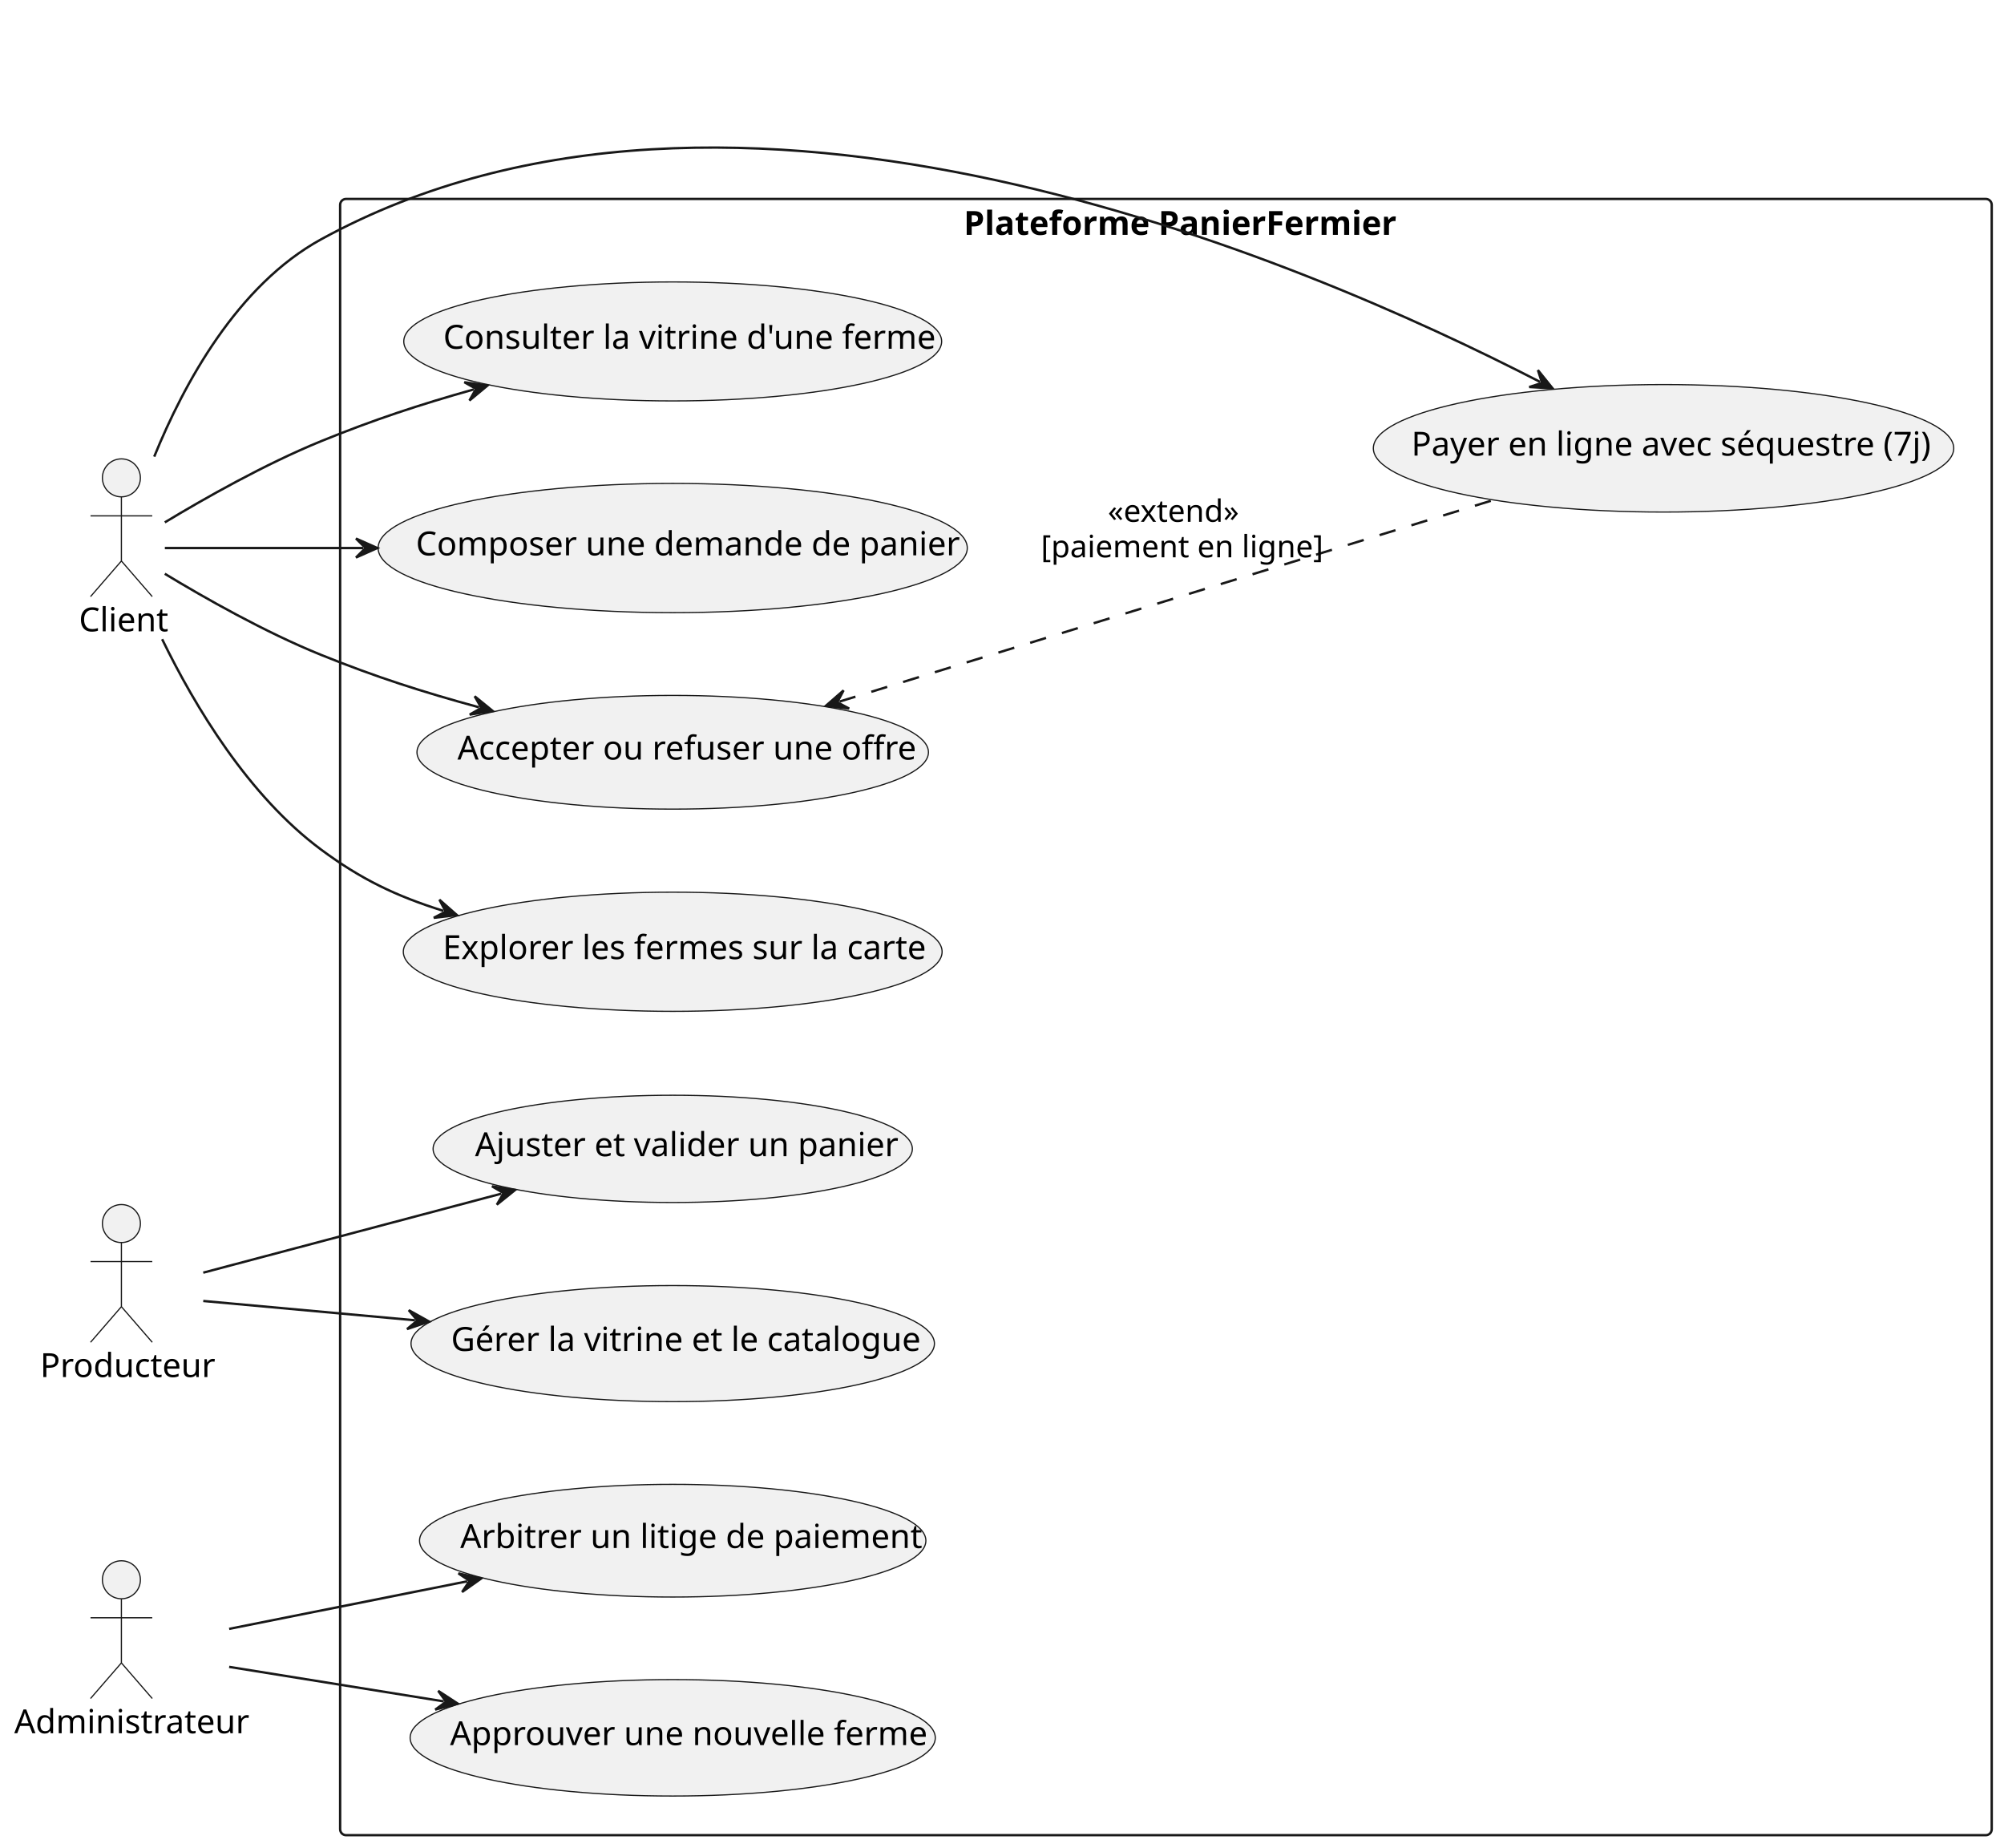
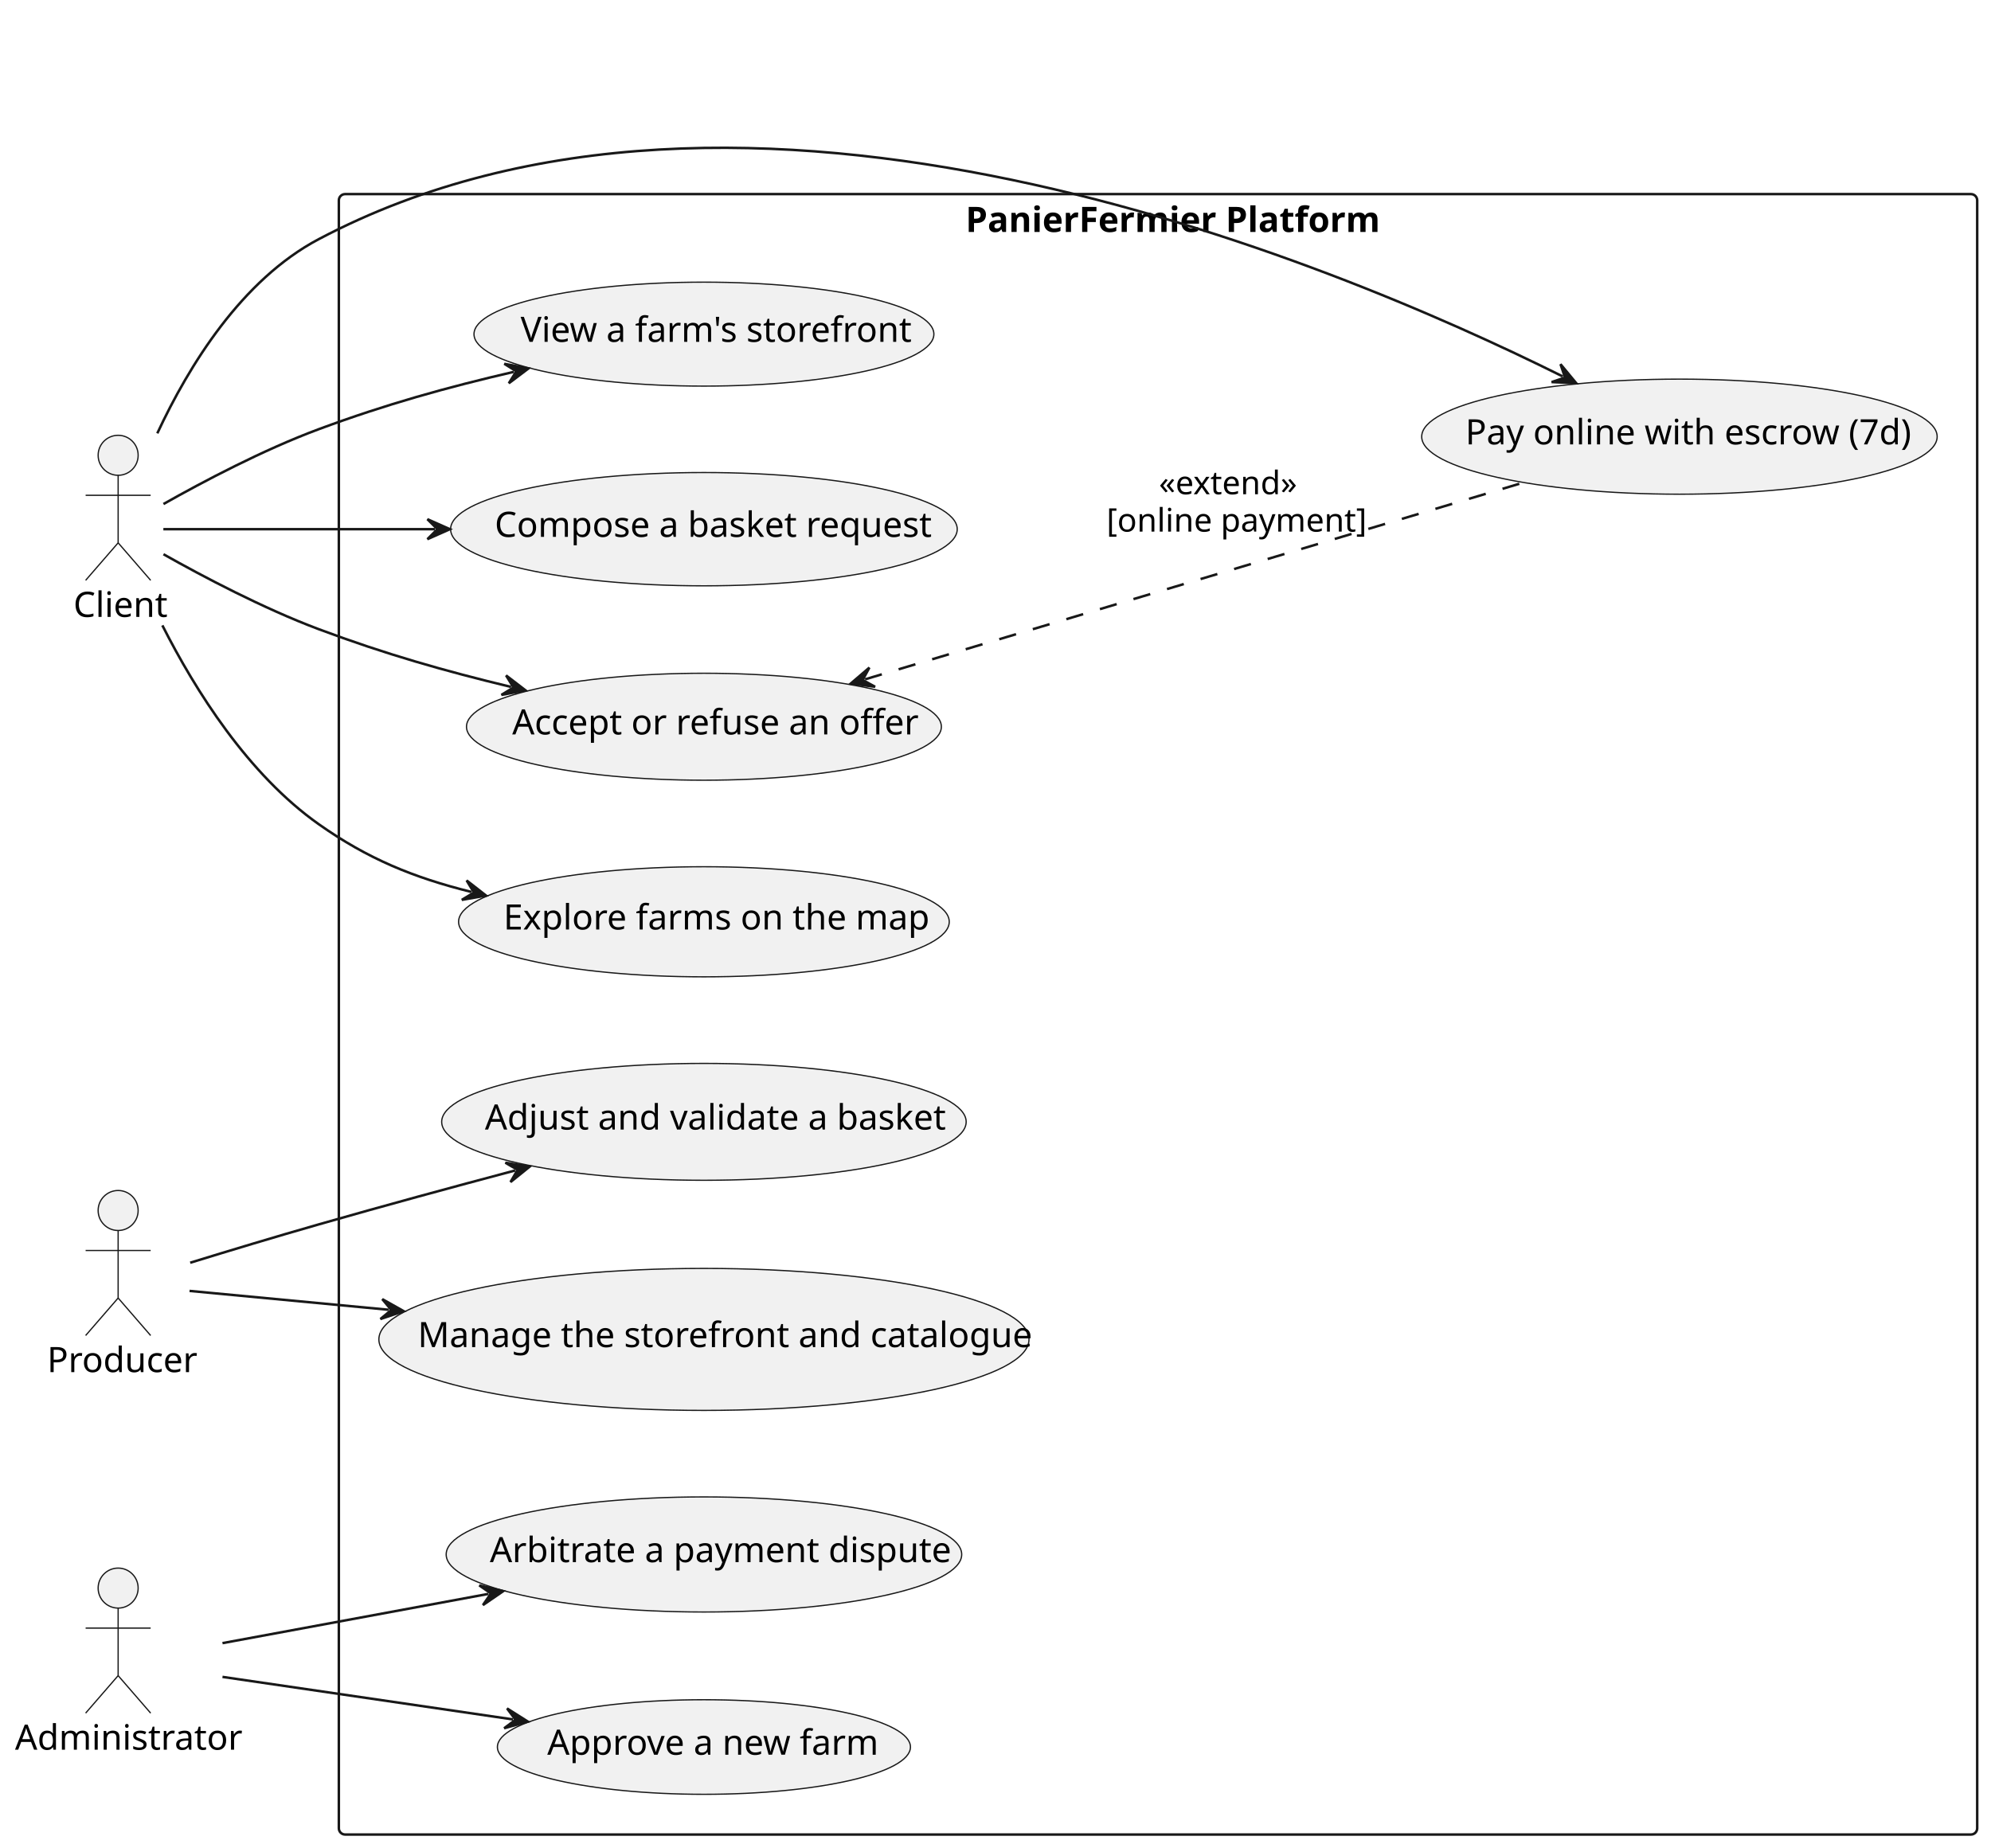
- <svg xmlns="http://www.w3.org/2000/svg" contentStyleType="text/css" data-diagram-type="DESCRIPTION" height="778px" preserveAspectRatio="none" style="width:844px;height:778px;background:#FFFFFF;" version="1.1" viewBox="0 0 844 778" width="844px" zoomAndPan="magnify">
+ <svg xmlns="http://www.w3.org/2000/svg" contentStyleType="text/css" data-diagram-type="DESCRIPTION" height="739px" preserveAspectRatio="none" style="width:796px;height:739px;background:#FFFFFF;" version="1.1" viewBox="0 0 796 739" width="796px" zoomAndPan="magnify">
  <defs />
  <g>
-     <g class="cluster" data-entity="Plateforme PanierFermier" data-source-line="206" data-uid="ent0005" id="cluster_Plateforme PanierFermier">
-       <rect fill="none" height="689" rx="2.5" ry="2.5" style="stroke:#181818;stroke-width:1;" width="695.58" x="143.25" y="83.77" />
-       <text fill="#000000" font-family="sans-serif" font-size="14" font-weight="bold" lengthAdjust="spacing" textLength="170.338" x="405.871" y="98.902">Plateforme PanierFermier</text>
+     <g class="cluster" data-entity="PanierFermier Platform" data-source-line="209" data-uid="ent0005" id="cluster_PanierFermier Platform">
+       <rect fill="none" height="656" rx="2.5" ry="2.5" style="stroke:#181818;stroke-width:1;" width="655.01" x="135.47" y="77.62" />
+       <text fill="#000000" font-family="sans-serif" font-size="14" font-weight="bold" lengthAdjust="spacing" textLength="153.891" x="386.03" y="92.752">PanierFermier Platform</text>
    </g>
-     <g class="entity" data-entity="UC1" data-source-line="207" data-uid="ent0006" id="entity_UC1">
-       <ellipse cx="283.318" cy="400.772" fill="#F1F1F1" rx="113.458" ry="25.092" style="stroke:#181818;stroke-width:0.5;" />
-       <text fill="#000000" font-family="sans-serif" font-size="14" lengthAdjust="spacing" textLength="193.731" x="186.453" y="403.854">Explorer les fermes sur la carte</text>
+     <g class="entity" data-entity="UC1" data-source-line="210" data-uid="ent0006" id="entity_UC1">
+       <ellipse cx="281.425" cy="368.617" fill="#F1F1F1" rx="98.085" ry="22.017" style="stroke:#181818;stroke-width:0.5;" />
+       <text fill="#000000" font-family="sans-serif" font-size="14" lengthAdjust="spacing" textLength="160.296" x="201.278" y="371.7">Explore farms on the map</text>
    </g>
-     <g class="entity" data-entity="UC2" data-source-line="208" data-uid="ent0007" id="entity_UC2">
-       <ellipse cx="283.317" cy="143.774" fill="#F1F1F1" rx="113.267" ry="25.053" style="stroke:#181818;stroke-width:0.5;" />
-       <text fill="#000000" font-family="sans-serif" font-size="14" lengthAdjust="spacing" textLength="193.32" x="186.657" y="146.856">Consulter la vitrine d'une ferme</text>
+     <g class="entity" data-entity="UC2" data-source-line="211" data-uid="ent0007" id="entity_UC2">
+       <ellipse cx="281.433" cy="133.617" fill="#F1F1F1" rx="91.933" ry="20.787" style="stroke:#181818;stroke-width:0.5;" />
+       <text fill="#000000" font-family="sans-serif" font-size="14" lengthAdjust="spacing" textLength="146.61" x="208.128" y="136.699">View a farm's storefront</text>
    </g>
-     <g class="entity" data-entity="UC3" data-source-line="209" data-uid="ent0008" id="entity_UC3">
-       <ellipse cx="283.317" cy="230.774" fill="#F1F1F1" rx="124.067" ry="27.213" style="stroke:#181818;stroke-width:0.5;" />
-       <text fill="#000000" font-family="sans-serif" font-size="14" lengthAdjust="spacing" textLength="216.364" x="175.135" y="233.856">Composer une demande de panier</text>
+     <g class="entity" data-entity="UC3" data-source-line="212" data-uid="ent0008" id="entity_UC3">
+       <ellipse cx="281.427" cy="211.615" fill="#F1F1F1" rx="101.277" ry="22.655" style="stroke:#181818;stroke-width:0.5;" />
+       <text fill="#000000" font-family="sans-serif" font-size="14" lengthAdjust="spacing" textLength="167.316" x="197.769" y="214.698">Compose a basket request</text>
    </g>
-     <g class="entity" data-entity="UC4" data-source-line="210" data-uid="ent0009" id="entity_UC4">
-       <ellipse cx="283.316" cy="316.771" fill="#F1F1F1" rx="107.706" ry="23.941" style="stroke:#181818;stroke-width:0.5;" />
-       <text fill="#000000" font-family="sans-serif" font-size="14" lengthAdjust="spacing" textLength="181.323" x="192.654" y="319.854">Accepter ou refuser une offre</text>
+     <g class="entity" data-entity="UC4" data-source-line="213" data-uid="ent0009" id="entity_UC4">
+       <ellipse cx="281.43" cy="290.616" fill="#F1F1F1" rx="94.93" ry="21.386" style="stroke:#181818;stroke-width:0.5;" />
+       <text fill="#000000" font-family="sans-serif" font-size="14" lengthAdjust="spacing" textLength="153.303" x="204.778" y="293.698">Accept or refuse an offer</text>
    </g>
-     <g class="entity" data-entity="UC5" data-source-line="211" data-uid="ent0010" id="entity_UC5">
-       <ellipse cx="700.612" cy="188.774" fill="#F1F1F1" rx="122.222" ry="26.844" style="stroke:#181818;stroke-width:0.5;" />
-       <text fill="#000000" font-family="sans-serif" font-size="14" lengthAdjust="spacing" textLength="212.447" x="594.389" y="191.857">Payer en ligne avec séquestre (7j)</text>
+     <g class="entity" data-entity="UC5" data-source-line="214" data-uid="ent0010" id="entity_UC5">
+       <ellipse cx="671.435" cy="174.619" fill="#F1F1F1" rx="103.045" ry="23.009" style="stroke:#181818;stroke-width:0.5;" />
+       <text fill="#000000" font-family="sans-serif" font-size="14" lengthAdjust="spacing" textLength="171.185" x="585.842" y="177.702">Pay online with escrow (7d)</text>
    </g>
-     <g class="entity" data-entity="UC6" data-source-line="212" data-uid="ent0011" id="entity_UC6">
-       <ellipse cx="283.322" cy="565.774" fill="#F1F1F1" rx="110.222" ry="24.445" style="stroke:#181818;stroke-width:0.5;" />
-       <text fill="#000000" font-family="sans-serif" font-size="14" lengthAdjust="spacing" textLength="186.765" x="189.94" y="568.857">Gérer la vitrine et le catalogue</text>
+     <g class="entity" data-entity="UC6" data-source-line="215" data-uid="ent0011" id="entity_UC6">
+       <ellipse cx="281.431" cy="535.622" fill="#F1F1F1" rx="129.961" ry="28.392" style="stroke:#181818;stroke-width:0.5;" />
+       <text fill="#000000" font-family="sans-serif" font-size="14" lengthAdjust="spacing" textLength="228.826" x="167.018" y="538.705">Manage the storefront and catalogue</text>
    </g>
-     <g class="entity" data-entity="UC7" data-source-line="213" data-uid="ent0012" id="entity_UC7">
-       <ellipse cx="283.322" cy="483.774" fill="#F1F1F1" rx="100.922" ry="22.584" style="stroke:#181818;stroke-width:0.5;" />
-       <text fill="#000000" font-family="sans-serif" font-size="14" lengthAdjust="spacing" textLength="166.537" x="200.053" y="486.857">Ajuster et valider un panier</text>
+     <g class="entity" data-entity="UC7" data-source-line="216" data-uid="ent0012" id="entity_UC7">
+       <ellipse cx="281.428" cy="448.62" fill="#F1F1F1" rx="104.847" ry="23.369" style="stroke:#181818;stroke-width:0.5;" />
+       <text fill="#000000" font-family="sans-serif" font-size="14" lengthAdjust="spacing" textLength="175.116" x="193.869" y="451.702">Adjust and validate a basket</text>
    </g>
-     <g class="entity" data-entity="UC8" data-source-line="214" data-uid="ent0013" id="entity_UC8">
-       <ellipse cx="283.32" cy="731.768" fill="#F1F1F1" rx="110.59" ry="24.518" style="stroke:#181818;stroke-width:0.5;" />
-       <text fill="#000000" font-family="sans-serif" font-size="14" lengthAdjust="spacing" textLength="187.558" x="189.541" y="734.851">Approuver une nouvelle ferme</text>
+     <g class="entity" data-entity="UC8" data-source-line="217" data-uid="ent0013" id="entity_UC8">
+       <ellipse cx="281.43" cy="698.624" fill="#F1F1F1" rx="82.57" ry="18.914" style="stroke:#181818;stroke-width:0.5;" />
+       <text fill="#000000" font-family="sans-serif" font-size="14" lengthAdjust="spacing" textLength="125.282" x="218.789" y="701.707">Approve a new farm</text>
    </g>
-     <g class="entity" data-entity="UC9" data-source-line="215" data-uid="ent0014" id="entity_UC9">
-       <ellipse cx="283.317" cy="648.765" fill="#F1F1F1" rx="106.627" ry="23.726" style="stroke:#181818;stroke-width:0.5;" />
-       <text fill="#000000" font-family="sans-serif" font-size="14" lengthAdjust="spacing" textLength="178.985" x="193.825" y="651.848">Arbitrer un litige de paiement</text>
+     <g class="entity" data-entity="UC9" data-source-line="218" data-uid="ent0014" id="entity_UC9">
+       <ellipse cx="281.435" cy="621.621" fill="#F1F1F1" rx="103.055" ry="23.011" style="stroke:#181818;stroke-width:0.5;" />
+       <text fill="#000000" font-family="sans-serif" font-size="14" lengthAdjust="spacing" textLength="171.206" x="195.832" y="624.703">Arbitrate a payment dispute</text>
    </g>
-     <g class="entity" data-entity="Client" data-source-line="202" data-uid="ent0002" id="entity_Client">
-       <ellipse cx="51.127" cy="201.22" fill="#F1F1F1" rx="8" ry="8" style="stroke:#181818;stroke-width:0.5;" />
-       <path d="M51.127,209.22 L51.127,236.22 M38.127,217.22 L64.126,217.22 M51.127,236.22 L38.127,251.22 M51.127,236.22 L64.126,251.22" fill="none" style="stroke:#181818;stroke-width:0.5;" />
-       <text fill="#000000" font-family="sans-serif" font-size="14" lengthAdjust="spacing" textLength="35.793" x="33.23" y="265.852">Client</text>
+     <g class="entity" data-entity="Client" data-source-line="205" data-uid="ent0002" id="entity_Client">
+       <ellipse cx="47.236" cy="182.07" fill="#F1F1F1" rx="8" ry="8" style="stroke:#181818;stroke-width:0.5;" />
+       <path d="M47.236,190.07 L47.236,217.07 M34.236,198.07 L60.236,198.07 M47.236,217.07 L34.236,232.07 M47.236,217.07 L60.236,232.07" fill="none" style="stroke:#181818;stroke-width:0.5;" />
+       <text fill="#000000" font-family="sans-serif" font-size="14" lengthAdjust="spacing" textLength="35.793" x="29.34" y="246.702">Client</text>
    </g>
-     <g class="entity" data-entity="Producteur" data-source-line="203" data-uid="ent0003" id="entity_Producteur">
-       <ellipse cx="51.131" cy="515.22" fill="#F1F1F1" rx="8" ry="8" style="stroke:#181818;stroke-width:0.5;" />
-       <path d="M51.131,523.22 L51.131,550.22 M38.131,531.22 L64.131,531.22 M51.131,550.22 L38.131,565.22 M51.131,550.22 L64.131,565.22" fill="none" style="stroke:#181818;stroke-width:0.5;" />
-       <text fill="#000000" font-family="sans-serif" font-size="14" lengthAdjust="spacing" textLength="68.482" x="16.89" y="579.852">Producteur</text>
+     <g class="entity" data-entity="Producer" data-source-line="206" data-uid="ent0003" id="entity_Producer">
+       <ellipse cx="47.233" cy="484.07" fill="#F1F1F1" rx="8" ry="8" style="stroke:#181818;stroke-width:0.5;" />
+       <path d="M47.233,492.07 L47.233,519.07 M34.233,500.07 L60.233,500.07 M47.233,519.07 L34.233,534.07 M47.233,519.07 L60.233,534.07" fill="none" style="stroke:#181818;stroke-width:0.5;" />
+       <text fill="#000000" font-family="sans-serif" font-size="14" lengthAdjust="spacing" textLength="56.807" x="18.83" y="548.702">Producer</text>
    </g>
-     <g class="entity" data-entity="Admin" data-source-line="204" data-uid="ent0004" id="entity_Admin">
-       <ellipse cx="51.127" cy="665.22" fill="#F1F1F1" rx="8" ry="8" style="stroke:#181818;stroke-width:0.5;" />
-       <path d="M51.127,673.22 L51.127,700.22 M38.127,681.22 L64.127,681.22 M51.127,700.22 L38.127,715.22 M51.127,700.22 L64.127,715.22" fill="none" style="stroke:#181818;stroke-width:0.5;" />
-       <text fill="#000000" font-family="sans-serif" font-size="14" lengthAdjust="spacing" textLength="90.255" x="6" y="729.852">Administrateur</text>
+     <g class="entity" data-entity="Admin" data-source-line="207" data-uid="ent0004" id="entity_Admin">
+       <ellipse cx="47.234" cy="635.07" fill="#F1F1F1" rx="8" ry="8" style="stroke:#181818;stroke-width:0.5;" />
+       <path d="M47.234,643.07 L47.234,670.07 M34.234,651.07 L60.234,651.07 M47.234,670.07 L34.234,685.07 M47.234,670.07 L60.234,685.07" fill="none" style="stroke:#181818;stroke-width:0.5;" />
+       <text fill="#000000" font-family="sans-serif" font-size="14" lengthAdjust="spacing" textLength="82.469" x="6" y="699.702">Administrator</text>
    </g>
-     <g class="link" data-entity-1="Client" data-entity-2="UC1" data-source-line="219" data-uid="lnk15" id="link_Client_UC1">
-       <path d="M68.29,269.16 C82.12,297.56 104.66,335.1 135.25,357.77 C152.03,370.2 166.624,377.269 186.734,383.559" fill="none" id="Client-to-UC1" style="stroke:#181818;stroke-width:1;" />
-       <polygon fill="#181818" points="192.46,385.35,185.064,378.846,187.688,383.857,182.676,386.481,192.46,385.35" style="stroke:#181818;stroke-width:1;" />
+     <g class="link" data-entity-1="Client" data-entity-2="UC1" data-source-line="222" data-uid="lnk15" id="link_Client_UC1">
+       <path d="M64.91,250.08 C78.19,276.28 99.24,309.7 127.47,329.62 C147.06,343.45 165.307,350.934 188.507,356.694" fill="none" id="Client-to-UC1" style="stroke:#181818;stroke-width:1;" />
+       <polygon fill="#181818" points="194.33,358.14,186.559,352.089,189.477,356.935,184.631,359.853,194.33,358.14" style="stroke:#181818;stroke-width:1;" />
    </g>
-     <g class="link" data-entity-1="Client" data-entity-2="UC2" data-source-line="220" data-uid="lnk16" id="link_Client_UC2">
-       <path d="M69.42,219.96 C85.87,210.03 111.55,195.44 135.25,185.77 C157.51,176.7 176.634,170.413 199.524,163.983" fill="none" id="Client-to-UC2" style="stroke:#181818;stroke-width:1;" />
-       <polygon fill="#181818" points="205.3,162.36,195.554,160.943,200.486,163.712,197.717,168.645,205.3,162.36" style="stroke:#181818;stroke-width:1;" />
+     <g class="link" data-entity-1="Client" data-entity-2="UC2" data-source-line="223" data-uid="lnk16" id="link_Client_UC2">
+       <path d="M65.35,201.56 C81.07,192.68 105.22,179.88 127.47,171.62 C154.28,161.67 178.835,154.865 205.445,148.695" fill="none" id="Client-to-UC2" style="stroke:#181818;stroke-width:1;" />
+       <polygon fill="#181818" points="211.29,147.34,201.619,145.476,206.419,148.469,203.426,153.269,211.29,147.34" style="stroke:#181818;stroke-width:1;" />
    </g>
-     <g class="link" data-entity-1="Client" data-entity-2="UC3" data-source-line="221" data-uid="lnk17" id="link_Client_UC3">
-       <path d="M69.43,230.77 C89.24,230.77 117.55,230.77 152.92,230.77" fill="none" id="Client-to-UC3" style="stroke:#181818;stroke-width:1;" />
-       <polygon fill="#181818" points="158.92,230.77,149.92,226.77,153.92,230.77,149.92,234.77,158.92,230.77" style="stroke:#181818;stroke-width:1;" />
+     <g class="link" data-entity-1="Client" data-entity-2="UC3" data-source-line="224" data-uid="lnk17" id="link_Client_UC3">
+       <path d="M65.31,211.62 C89.66,211.62 130.25,211.62 173.87,211.62" fill="none" id="Client-to-UC3" style="stroke:#181818;stroke-width:1;" />
+       <polygon fill="#181818" points="179.87,211.62,170.87,207.62,174.87,211.62,170.87,215.62,179.87,211.62" style="stroke:#181818;stroke-width:1;" />
    </g>
-     <g class="link" data-entity-1="Client" data-entity-2="UC4" data-source-line="222" data-uid="lnk18" id="link_Client_UC4">
-       <path d="M69.41,241.61 C85.84,251.57 111.52,266.18 135.25,275.77 C158.23,285.06 178.249,291.459 201.759,297.839" fill="none" id="Client-to-UC4" style="stroke:#181818;stroke-width:1;" />
-       <polygon fill="#181818" points="207.55,299.41,199.912,293.192,202.725,298.101,197.816,300.913,207.55,299.41" style="stroke:#181818;stroke-width:1;" />
+     <g class="link" data-entity-1="Client" data-entity-2="UC4" data-source-line="225" data-uid="lnk18" id="link_Client_UC4">
+       <path d="M65.36,221.64 C81.09,230.51 105.25,243.29 127.47,251.62 C153.9,261.53 177.986,268.368 204.316,274.697" fill="none" id="Client-to-UC4" style="stroke:#181818;stroke-width:1;" />
+       <polygon fill="#181818" points="210.15,276.1,202.334,270.107,205.288,274.931,200.464,277.885,210.15,276.1" style="stroke:#181818;stroke-width:1;" />
    </g>
-     <g class="link" data-entity-1="Client" data-entity-2="UC5" data-source-line="223" data-uid="lnk19" id="link_Client_UC5">
-       <path d="M64.95,192.29 C77.53,161.38 100.01,120.07 135.25,100.77 C308.34,6 548.016,108.992 648.546,160.782" fill="none" id="Client-to-UC5" style="stroke:#181818;stroke-width:1;" />
-       <polygon fill="#181818" points="653.88,163.53,647.711,155.852,649.435,161.24,644.047,162.964,653.88,163.53" style="stroke:#181818;stroke-width:1;" />
+     <g class="link" data-entity-1="Client" data-entity-2="UC5" data-source-line="226" data-uid="lnk19" id="link_Client_UC5">
+       <path d="M62.89,173.29 C75.52,146.19 96.63,111.9 127.47,95.62 C297.21,6 530.759,103.736 624.799,150.546" fill="none" id="Client-to-UC5" style="stroke:#181818;stroke-width:1;" />
+       <polygon fill="#181818" points="630.17,153.22,623.895,145.629,625.694,150.992,620.331,152.79,630.17,153.22" style="stroke:#181818;stroke-width:1;" />
    </g>
-     <g class="link" data-entity-1="Producteur" data-entity-2="UC6" data-source-line="226" data-uid="lnk20" id="link_Producteur_UC6">
-       <path d="M85.6,547.82 C110.73,550.12 140.565,552.835 174.775,555.955" fill="none" id="Producteur-to-UC6" style="stroke:#181818;stroke-width:1;" />
-       <polygon fill="#181818" points="180.75,556.5,172.15,551.699,175.771,556.046,171.424,559.666,180.75,556.5" style="stroke:#181818;stroke-width:1;" />
+     <g class="link" data-entity-1="Producer" data-entity-2="UC6" data-source-line="229" data-uid="lnk20" id="link_Producer_UC6">
+       <path d="M75.78,516.23 C97.47,518.28 123.317,520.735 155.447,523.775" fill="none" id="Producer-to-UC6" style="stroke:#181818;stroke-width:1;" />
+       <polygon fill="#181818" points="161.42,524.34,152.837,519.51,156.442,523.869,152.083,527.475,161.42,524.34" style="stroke:#181818;stroke-width:1;" />
    </g>
-     <g class="link" data-entity-1="Producteur" data-entity-2="UC7" data-source-line="227" data-uid="lnk21" id="link_Producteur_UC7">
-       <path d="M85.6,535.9 C119.89,526.81 168.3,513.987 211.13,502.637" fill="none" id="Producteur-to-UC7" style="stroke:#181818;stroke-width:1;" />
-       <polygon fill="#181818" points="216.93,501.1,207.206,499.539,212.097,502.381,209.255,507.272,216.93,501.1" style="stroke:#181818;stroke-width:1;" />
+     <g class="link" data-entity-1="Producer" data-entity-2="UC7" data-source-line="230" data-uid="lnk21" id="link_Producer_UC7">
+       <path d="M76.04,504.96 C91.2,500.29 110.33,494.51 127.47,489.62 C154.96,481.77 179.561,475.081 205.971,468.061" fill="none" id="Producer-to-UC7" style="stroke:#181818;stroke-width:1;" />
+       <polygon fill="#181818" points="211.77,466.52,202.044,464.966,206.938,467.804,204.1,472.698,211.77,466.52" style="stroke:#181818;stroke-width:1;" />
    </g>
-     <g class="link" data-entity-1="Admin" data-entity-2="UC8" data-source-line="230" data-uid="lnk22" id="link_Admin_UC8">
-       <path d="M96.51,701.9 C123.82,706.29 153.866,711.129 186.886,716.429" fill="none" id="Admin-to-UC8" style="stroke:#181818;stroke-width:1;" />
-       <polygon fill="#181818" points="192.81,717.38,184.558,712.004,187.873,716.588,183.29,719.903,192.81,717.38" style="stroke:#181818;stroke-width:1;" />
+     <g class="link" data-entity-1="Admin" data-entity-2="UC8" data-source-line="233" data-uid="lnk22" id="link_Admin_UC8">
+       <path d="M88.95,670.58 C122.63,675.51 165.303,681.761 205.113,687.591" fill="none" id="Admin-to-UC8" style="stroke:#181818;stroke-width:1;" />
+       <polygon fill="#181818" points="211.05,688.46,202.725,683.198,206.103,687.736,201.565,691.114,211.05,688.46" style="stroke:#181818;stroke-width:1;" />
    </g>
-     <g class="link" data-entity-1="Admin" data-entity-2="UC9" data-source-line="231" data-uid="lnk23" id="link_Admin_UC9">
-       <path d="M96.51,685.9 C126.56,679.9 161.226,672.965 196.776,665.865" fill="none" id="Admin-to-UC9" style="stroke:#181818;stroke-width:1;" />
-       <polygon fill="#181818" points="202.66,664.69,193.051,662.53,197.757,665.669,194.618,670.375,202.66,664.69" style="stroke:#181818;stroke-width:1;" />
+     <g class="link" data-entity-1="Admin" data-entity-2="UC9" data-source-line="234" data-uid="lnk23" id="link_Admin_UC9">
+       <path d="M88.95,657.08 C119.9,651.35 157.55,644.372 195.3,637.382" fill="none" id="Admin-to-UC9" style="stroke:#181818;stroke-width:1;" />
+       <polygon fill="#181818" points="201.2,636.29,191.622,633.995,196.284,637.2,193.079,641.862,201.2,636.29" style="stroke:#181818;stroke-width:1;" />
    </g>
-     <g class="link" data-entity-1="UC4" data-entity-2="UC5" data-source-line="234" data-uid="lnk24" id="link_UC4_UC5">
-       <path d="M353.584,295.422 C429.134,272.132 549.17,235.14 628.08,210.82" fill="none" id="UC4-backto-UC5" style="stroke:#181818;stroke-width:1;stroke-dasharray:7.0,7.0;" />
-       <polygon fill="#181818" points="347.85,297.19,357.629,298.361,352.628,295.717,355.272,290.716,347.85,297.19" style="stroke:#181818;stroke-width:1;" />
-       <text fill="#000000" font-family="sans-serif" font-size="13" lengthAdjust="spacing" textLength="53.492" x="466.57" y="219.734">«extend»</text>
-       <text fill="#000000" font-family="sans-serif" font-size="13" lengthAdjust="spacing" textLength="109.853" x="438.39" y="234.683">[paiement en ligne]</text>
+     <g class="link" data-entity-1="UC4" data-entity-2="UC5" data-source-line="237" data-uid="lnk24" id="link_UC4_UC5">
+       <path d="M345.849,271.661 C417.729,250.171 534.35,215.3 608.27,193.21" fill="none" id="UC4-backto-UC5" style="stroke:#181818;stroke-width:1;stroke-dasharray:7.0,7.0;" />
+       <polygon fill="#181818" points="340.1,273.38,349.869,274.634,344.89,271.948,347.577,266.97,340.1,273.38" style="stroke:#181818;stroke-width:1;" />
+       <text fill="#000000" font-family="sans-serif" font-size="13" lengthAdjust="spacing" textLength="53.492" x="463.34" y="197.644">«extend»</text>
+       <text fill="#000000" font-family="sans-serif" font-size="13" lengthAdjust="spacing" textLength="95.393" x="442.39" y="212.593">[online payment]</text>
    </g>
  </g>
</svg>
